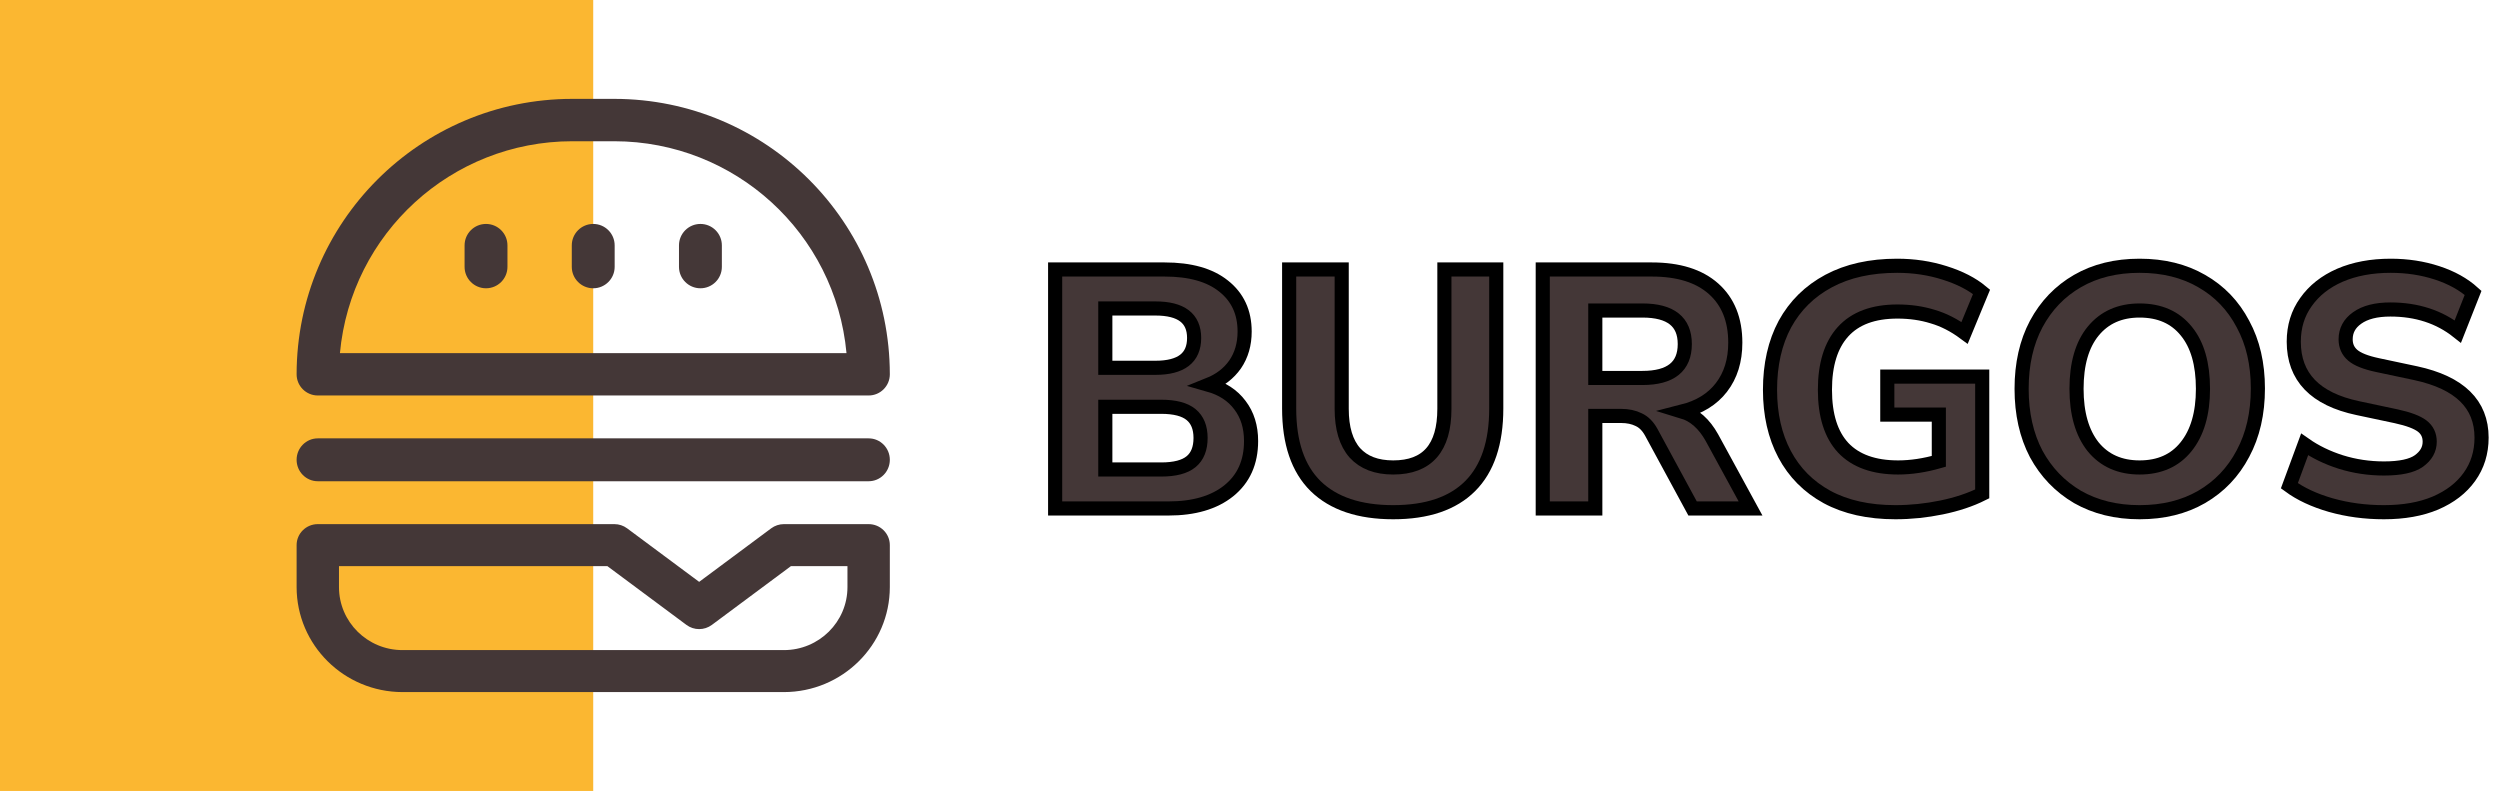
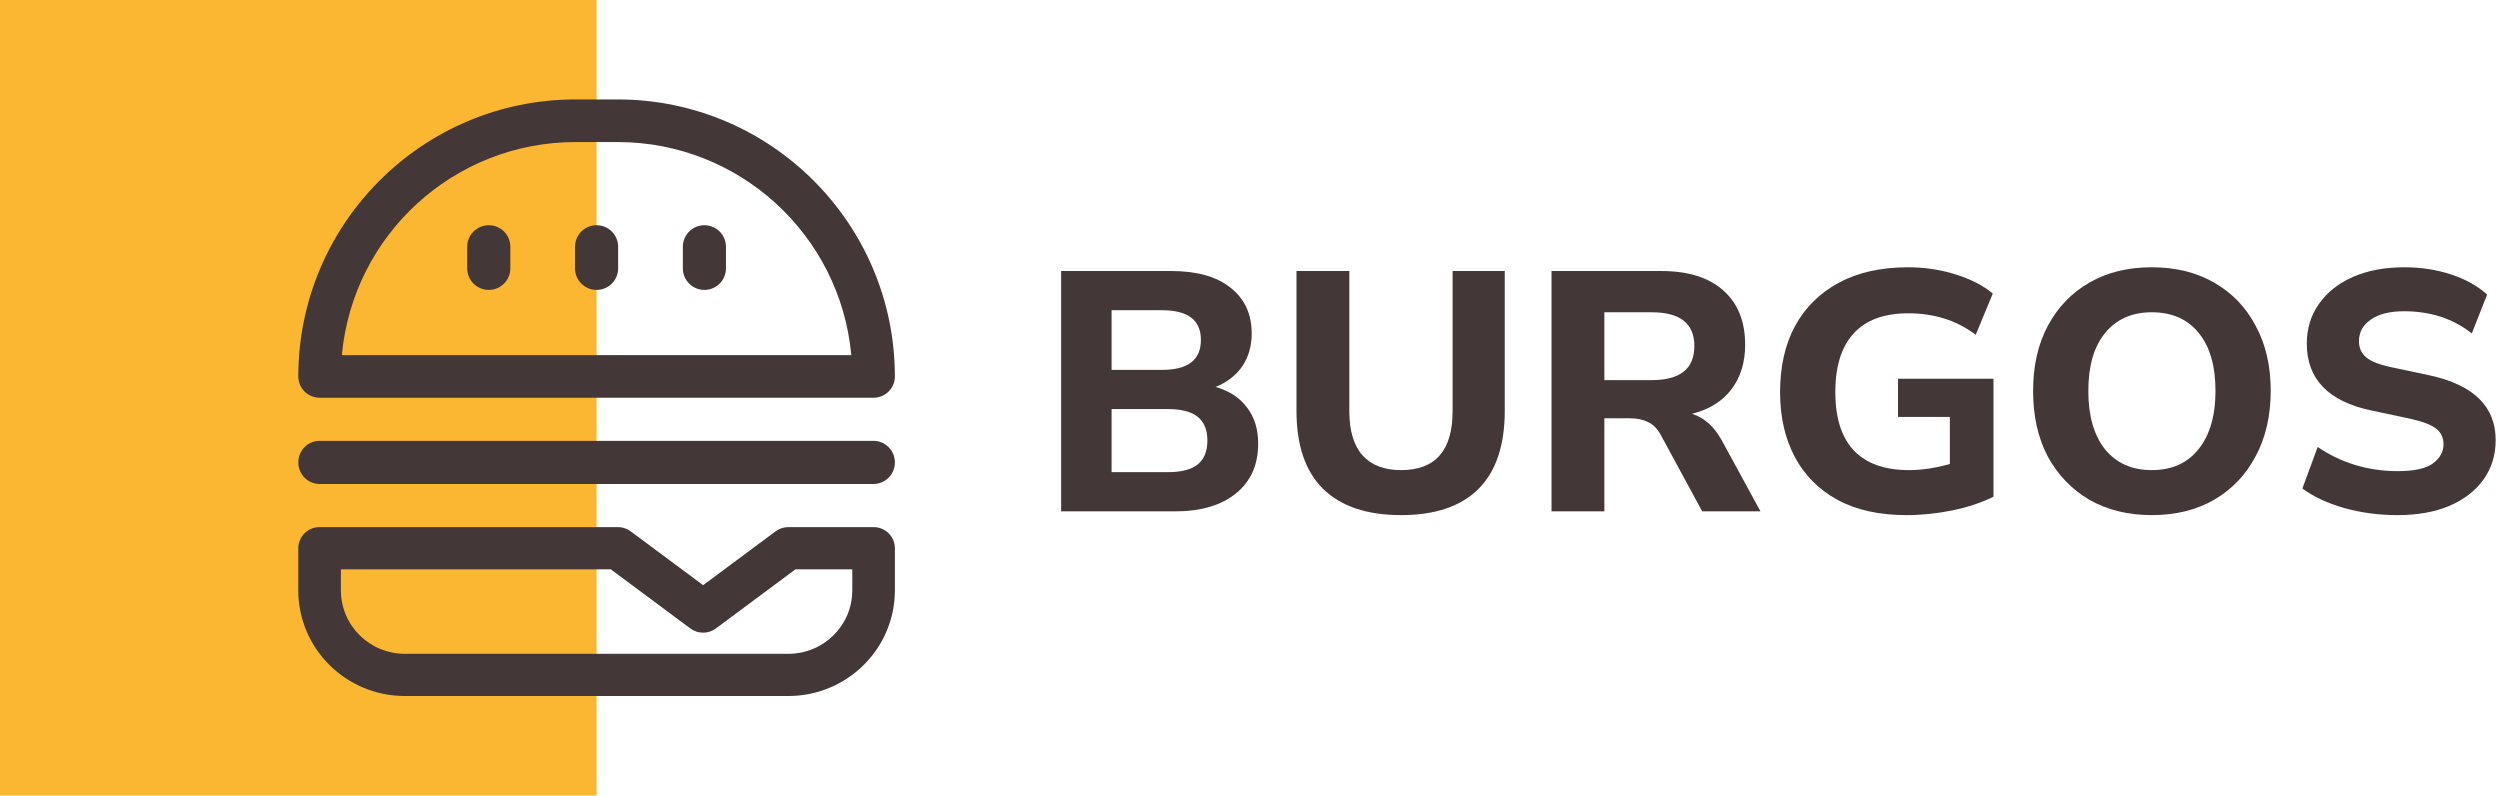
- <svg xmlns="http://www.w3.org/2000/svg" width="177" height="56" viewBox="0 0 177 56" fill="none">
+ <svg xmlns="http://www.w3.org/2000/svg" width="176" height="56" viewBox="0 0 176 56" fill="none">
  <rect width="42" height="56" fill="#FBB731" />
  <path fill-rule="evenodd" clip-rule="evenodd" d="M40.5 7H43.5C54.264 7.012 62.988 15.736 63 26.5C63 27.328 62.328 28 61.5 28H22.5C21.672 28 21 27.328 21 26.5C21.012 15.736 29.736 7.012 40.5 7ZM40.5 10C31.972 10.01 24.853 16.509 24.067 25H59.932C59.147 16.509 52.028 10.01 43.5 10H40.5Z" fill="#443737" />
  <path fill-rule="evenodd" clip-rule="evenodd" d="M55.5 37.108H61.5C62.328 37.108 63 37.774 63 38.595V41.568C62.995 45.67 59.64 48.995 55.5 49H28.5C24.36 48.995 21.005 45.67 21 41.568V38.595C21 37.774 21.672 37.108 22.5 37.108H43.5C43.825 37.108 44.14 37.213 44.4 37.406L49.5 41.196L54.6 37.406C54.86 37.213 55.175 37.108 55.5 37.108ZM55.5 46.027C57.985 46.027 60 44.031 60 41.568V40.081H55.999L50.4 44.243C49.867 44.64 49.133 44.64 48.6 44.243L43.001 40.081H24V41.568C24 44.031 26.015 46.027 28.5 46.027H55.5Z" fill="#443737" />
  <path d="M61.5 31.036H22.5C21.672 31.036 21 31.716 21 32.554C21 33.392 21.672 34.072 22.5 34.072H61.5C62.328 34.072 63 33.393 63 32.554C63 31.716 62.328 31.036 61.5 31.036Z" fill="#443737" />
  <path d="M34.41 15.855C33.571 15.855 32.892 16.535 32.892 17.373V18.892C32.892 19.73 33.571 20.41 34.41 20.41C35.248 20.41 35.928 19.73 35.928 18.892V17.373C35.928 16.535 35.248 15.855 34.41 15.855Z" fill="#443737" />
  <path d="M42 15.855C41.162 15.855 40.482 16.535 40.482 17.373V18.892C40.482 19.73 41.162 20.41 42 20.41C42.838 20.41 43.518 19.73 43.518 18.892V17.373C43.518 16.535 42.838 15.855 42 15.855Z" fill="#443737" />
  <path d="M49.59 15.855C48.752 15.855 48.072 16.535 48.072 17.373V18.892C48.072 19.73 48.752 20.41 49.59 20.41C50.429 20.41 51.108 19.73 51.108 18.892V17.373C51.108 16.535 50.429 15.855 49.59 15.855Z" fill="#443737" />
  <path d="M74.704 36V19.08H82.456C84.264 19.08 85.656 19.472 86.632 20.256C87.624 21.04 88.12 22.112 88.12 23.472C88.12 24.368 87.896 25.144 87.448 25.8C87 26.44 86.376 26.92 85.576 27.24C86.536 27.512 87.272 27.992 87.784 28.68C88.312 29.368 88.576 30.216 88.576 31.224C88.576 32.728 88.048 33.904 86.992 34.752C85.952 35.584 84.528 36 82.72 36H74.704ZM78.256 26.04H81.808C83.632 26.04 84.544 25.336 84.544 23.928C84.544 22.536 83.632 21.84 81.808 21.84H78.256V26.04ZM78.256 33.24H82.216C83.176 33.24 83.88 33.056 84.328 32.688C84.776 32.32 85 31.76 85 31.008C85 30.272 84.776 29.72 84.328 29.352C83.88 28.984 83.176 28.8 82.216 28.8H78.256V33.24Z" fill="#443737" />
  <path d="M98.639 36.264C96.24 36.264 94.407 35.648 93.144 34.416C91.895 33.184 91.272 31.352 91.272 28.92V19.08H94.992V28.944C94.992 30.32 95.303 31.36 95.927 32.064C96.552 32.752 97.456 33.096 98.639 33.096C101.055 33.096 102.263 31.712 102.263 28.944V19.08H105.935V28.92C105.935 31.352 105.319 33.184 104.087 34.416C102.855 35.648 101.039 36.264 98.639 36.264Z" fill="#443737" />
  <path d="M109.227 36V19.08H116.955C118.843 19.08 120.299 19.536 121.323 20.448C122.347 21.36 122.859 22.632 122.859 24.264C122.859 25.528 122.531 26.584 121.875 27.432C121.235 28.264 120.315 28.832 119.115 29.136C119.963 29.392 120.659 30.008 121.203 30.984L123.939 36H119.835L116.907 30.6C116.667 30.168 116.371 29.872 116.019 29.712C115.667 29.536 115.251 29.448 114.771 29.448H112.947V36H109.227ZM112.947 26.76H116.283C118.283 26.76 119.283 25.96 119.283 24.36C119.283 22.776 118.283 21.984 116.283 21.984H112.947V26.76Z" fill="#443737" />
  <path d="M134.197 36.264C132.293 36.264 130.677 35.904 129.349 35.184C128.037 34.464 127.037 33.456 126.349 32.16C125.661 30.864 125.317 29.344 125.317 27.6C125.317 25.808 125.669 24.256 126.373 22.944C127.093 21.632 128.125 20.616 129.469 19.896C130.813 19.176 132.429 18.816 134.317 18.816C135.501 18.816 136.621 18.984 137.677 19.32C138.749 19.656 139.621 20.104 140.293 20.664L139.093 23.568C138.357 23.024 137.605 22.64 136.837 22.416C136.069 22.176 135.237 22.056 134.341 22.056C132.629 22.056 131.341 22.536 130.477 23.496C129.629 24.44 129.205 25.808 129.205 27.6C129.205 29.408 129.637 30.776 130.501 31.704C131.381 32.632 132.677 33.096 134.389 33.096C135.301 33.096 136.261 32.952 137.269 32.664V29.352H133.621V26.664H140.341V34.968C139.509 35.384 138.549 35.704 137.461 35.928C136.373 36.152 135.285 36.264 134.197 36.264Z" fill="#443737" />
  <path d="M151.482 36.264C149.818 36.264 148.354 35.904 147.09 35.184C145.842 34.448 144.866 33.432 144.162 32.136C143.474 30.824 143.13 29.288 143.13 27.528C143.13 25.768 143.474 24.24 144.162 22.944C144.866 21.632 145.842 20.616 147.09 19.896C148.338 19.176 149.802 18.816 151.482 18.816C153.162 18.816 154.626 19.176 155.874 19.896C157.138 20.616 158.114 21.632 158.802 22.944C159.506 24.24 159.858 25.76 159.858 27.504C159.858 29.264 159.506 30.8 158.802 32.112C158.114 33.424 157.138 34.448 155.874 35.184C154.626 35.904 153.162 36.264 151.482 36.264ZM151.482 33.096C152.89 33.096 153.986 32.608 154.77 31.632C155.57 30.64 155.97 29.272 155.97 27.528C155.97 25.768 155.578 24.408 154.794 23.448C154.01 22.472 152.906 21.984 151.482 21.984C150.09 21.984 148.994 22.472 148.194 23.448C147.41 24.408 147.018 25.768 147.018 27.528C147.018 29.272 147.41 30.64 148.194 31.632C148.994 32.608 150.09 33.096 151.482 33.096Z" fill="#443737" />
  <path d="M168.783 36.264C167.455 36.264 166.199 36.096 165.015 35.76C163.847 35.424 162.871 34.968 162.087 34.392L163.167 31.464C163.919 31.992 164.775 32.408 165.735 32.712C166.711 33.016 167.727 33.168 168.783 33.168C169.935 33.168 170.759 32.992 171.255 32.64C171.767 32.272 172.023 31.816 172.023 31.272C172.023 30.808 171.847 30.44 171.495 30.168C171.143 29.896 170.527 29.664 169.647 29.472L166.935 28.896C163.911 28.256 162.399 26.688 162.399 24.192C162.399 23.12 162.687 22.184 163.263 21.384C163.839 20.568 164.639 19.936 165.663 19.488C166.703 19.04 167.903 18.816 169.263 18.816C170.431 18.816 171.527 18.984 172.551 19.32C173.575 19.656 174.423 20.128 175.095 20.736L174.015 23.472C172.703 22.432 171.111 21.912 169.239 21.912C168.231 21.912 167.447 22.112 166.887 22.512C166.343 22.896 166.071 23.4 166.071 24.024C166.071 24.488 166.239 24.864 166.575 25.152C166.911 25.44 167.495 25.672 168.327 25.848L171.039 26.424C174.143 27.096 175.695 28.616 175.695 30.984C175.695 32.04 175.407 32.968 174.831 33.768C174.271 34.552 173.471 35.168 172.431 35.616C171.407 36.048 170.191 36.264 168.783 36.264Z" fill="#443737" />
-   <path d="M74.704 36V19.08H82.456C84.264 19.08 85.656 19.472 86.632 20.256C87.624 21.04 88.12 22.112 88.12 23.472C88.12 24.368 87.896 25.144 87.448 25.8C87 26.44 86.376 26.92 85.576 27.24C86.536 27.512 87.272 27.992 87.784 28.68C88.312 29.368 88.576 30.216 88.576 31.224C88.576 32.728 88.048 33.904 86.992 34.752C85.952 35.584 84.528 36 82.72 36H74.704ZM78.256 26.04H81.808C83.632 26.04 84.544 25.336 84.544 23.928C84.544 22.536 83.632 21.84 81.808 21.84H78.256V26.04ZM78.256 33.24H82.216C83.176 33.24 83.88 33.056 84.328 32.688C84.776 32.32 85 31.76 85 31.008C85 30.272 84.776 29.72 84.328 29.352C83.88 28.984 83.176 28.8 82.216 28.8H78.256V33.24Z" stroke="black" />
-   <path d="M98.639 36.264C96.24 36.264 94.407 35.648 93.144 34.416C91.895 33.184 91.272 31.352 91.272 28.92V19.08H94.992V28.944C94.992 30.32 95.303 31.36 95.927 32.064C96.552 32.752 97.456 33.096 98.639 33.096C101.055 33.096 102.263 31.712 102.263 28.944V19.08H105.935V28.92C105.935 31.352 105.319 33.184 104.087 34.416C102.855 35.648 101.039 36.264 98.639 36.264Z" stroke="black" />
-   <path d="M109.227 36V19.08H116.955C118.843 19.08 120.299 19.536 121.323 20.448C122.347 21.36 122.859 22.632 122.859 24.264C122.859 25.528 122.531 26.584 121.875 27.432C121.235 28.264 120.315 28.832 119.115 29.136C119.963 29.392 120.659 30.008 121.203 30.984L123.939 36H119.835L116.907 30.6C116.667 30.168 116.371 29.872 116.019 29.712C115.667 29.536 115.251 29.448 114.771 29.448H112.947V36H109.227ZM112.947 26.76H116.283C118.283 26.76 119.283 25.96 119.283 24.36C119.283 22.776 118.283 21.984 116.283 21.984H112.947V26.76Z" stroke="black" />
-   <path d="M134.197 36.264C132.293 36.264 130.677 35.904 129.349 35.184C128.037 34.464 127.037 33.456 126.349 32.16C125.661 30.864 125.317 29.344 125.317 27.6C125.317 25.808 125.669 24.256 126.373 22.944C127.093 21.632 128.125 20.616 129.469 19.896C130.813 19.176 132.429 18.816 134.317 18.816C135.501 18.816 136.621 18.984 137.677 19.32C138.749 19.656 139.621 20.104 140.293 20.664L139.093 23.568C138.357 23.024 137.605 22.64 136.837 22.416C136.069 22.176 135.237 22.056 134.341 22.056C132.629 22.056 131.341 22.536 130.477 23.496C129.629 24.44 129.205 25.808 129.205 27.6C129.205 29.408 129.637 30.776 130.501 31.704C131.381 32.632 132.677 33.096 134.389 33.096C135.301 33.096 136.261 32.952 137.269 32.664V29.352H133.621V26.664H140.341V34.968C139.509 35.384 138.549 35.704 137.461 35.928C136.373 36.152 135.285 36.264 134.197 36.264Z" stroke="black" />
-   <path d="M151.482 36.264C149.818 36.264 148.354 35.904 147.09 35.184C145.842 34.448 144.866 33.432 144.162 32.136C143.474 30.824 143.13 29.288 143.13 27.528C143.13 25.768 143.474 24.24 144.162 22.944C144.866 21.632 145.842 20.616 147.09 19.896C148.338 19.176 149.802 18.816 151.482 18.816C153.162 18.816 154.626 19.176 155.874 19.896C157.138 20.616 158.114 21.632 158.802 22.944C159.506 24.24 159.858 25.76 159.858 27.504C159.858 29.264 159.506 30.8 158.802 32.112C158.114 33.424 157.138 34.448 155.874 35.184C154.626 35.904 153.162 36.264 151.482 36.264ZM151.482 33.096C152.89 33.096 153.986 32.608 154.77 31.632C155.57 30.64 155.97 29.272 155.97 27.528C155.97 25.768 155.578 24.408 154.794 23.448C154.01 22.472 152.906 21.984 151.482 21.984C150.09 21.984 148.994 22.472 148.194 23.448C147.41 24.408 147.018 25.768 147.018 27.528C147.018 29.272 147.41 30.64 148.194 31.632C148.994 32.608 150.09 33.096 151.482 33.096Z" stroke="black" />
-   <path d="M168.783 36.264C167.455 36.264 166.199 36.096 165.015 35.76C163.847 35.424 162.871 34.968 162.087 34.392L163.167 31.464C163.919 31.992 164.775 32.408 165.735 32.712C166.711 33.016 167.727 33.168 168.783 33.168C169.935 33.168 170.759 32.992 171.255 32.64C171.767 32.272 172.023 31.816 172.023 31.272C172.023 30.808 171.847 30.44 171.495 30.168C171.143 29.896 170.527 29.664 169.647 29.472L166.935 28.896C163.911 28.256 162.399 26.688 162.399 24.192C162.399 23.12 162.687 22.184 163.263 21.384C163.839 20.568 164.639 19.936 165.663 19.488C166.703 19.04 167.903 18.816 169.263 18.816C170.431 18.816 171.527 18.984 172.551 19.32C173.575 19.656 174.423 20.128 175.095 20.736L174.015 23.472C172.703 22.432 171.111 21.912 169.239 21.912C168.231 21.912 167.447 22.112 166.887 22.512C166.343 22.896 166.071 23.4 166.071 24.024C166.071 24.488 166.239 24.864 166.575 25.152C166.911 25.44 167.495 25.672 168.327 25.848L171.039 26.424C174.143 27.096 175.695 28.616 175.695 30.984C175.695 32.04 175.407 32.968 174.831 33.768C174.271 34.552 173.471 35.168 172.431 35.616C171.407 36.048 170.191 36.264 168.783 36.264Z" stroke="black" />
</svg>
